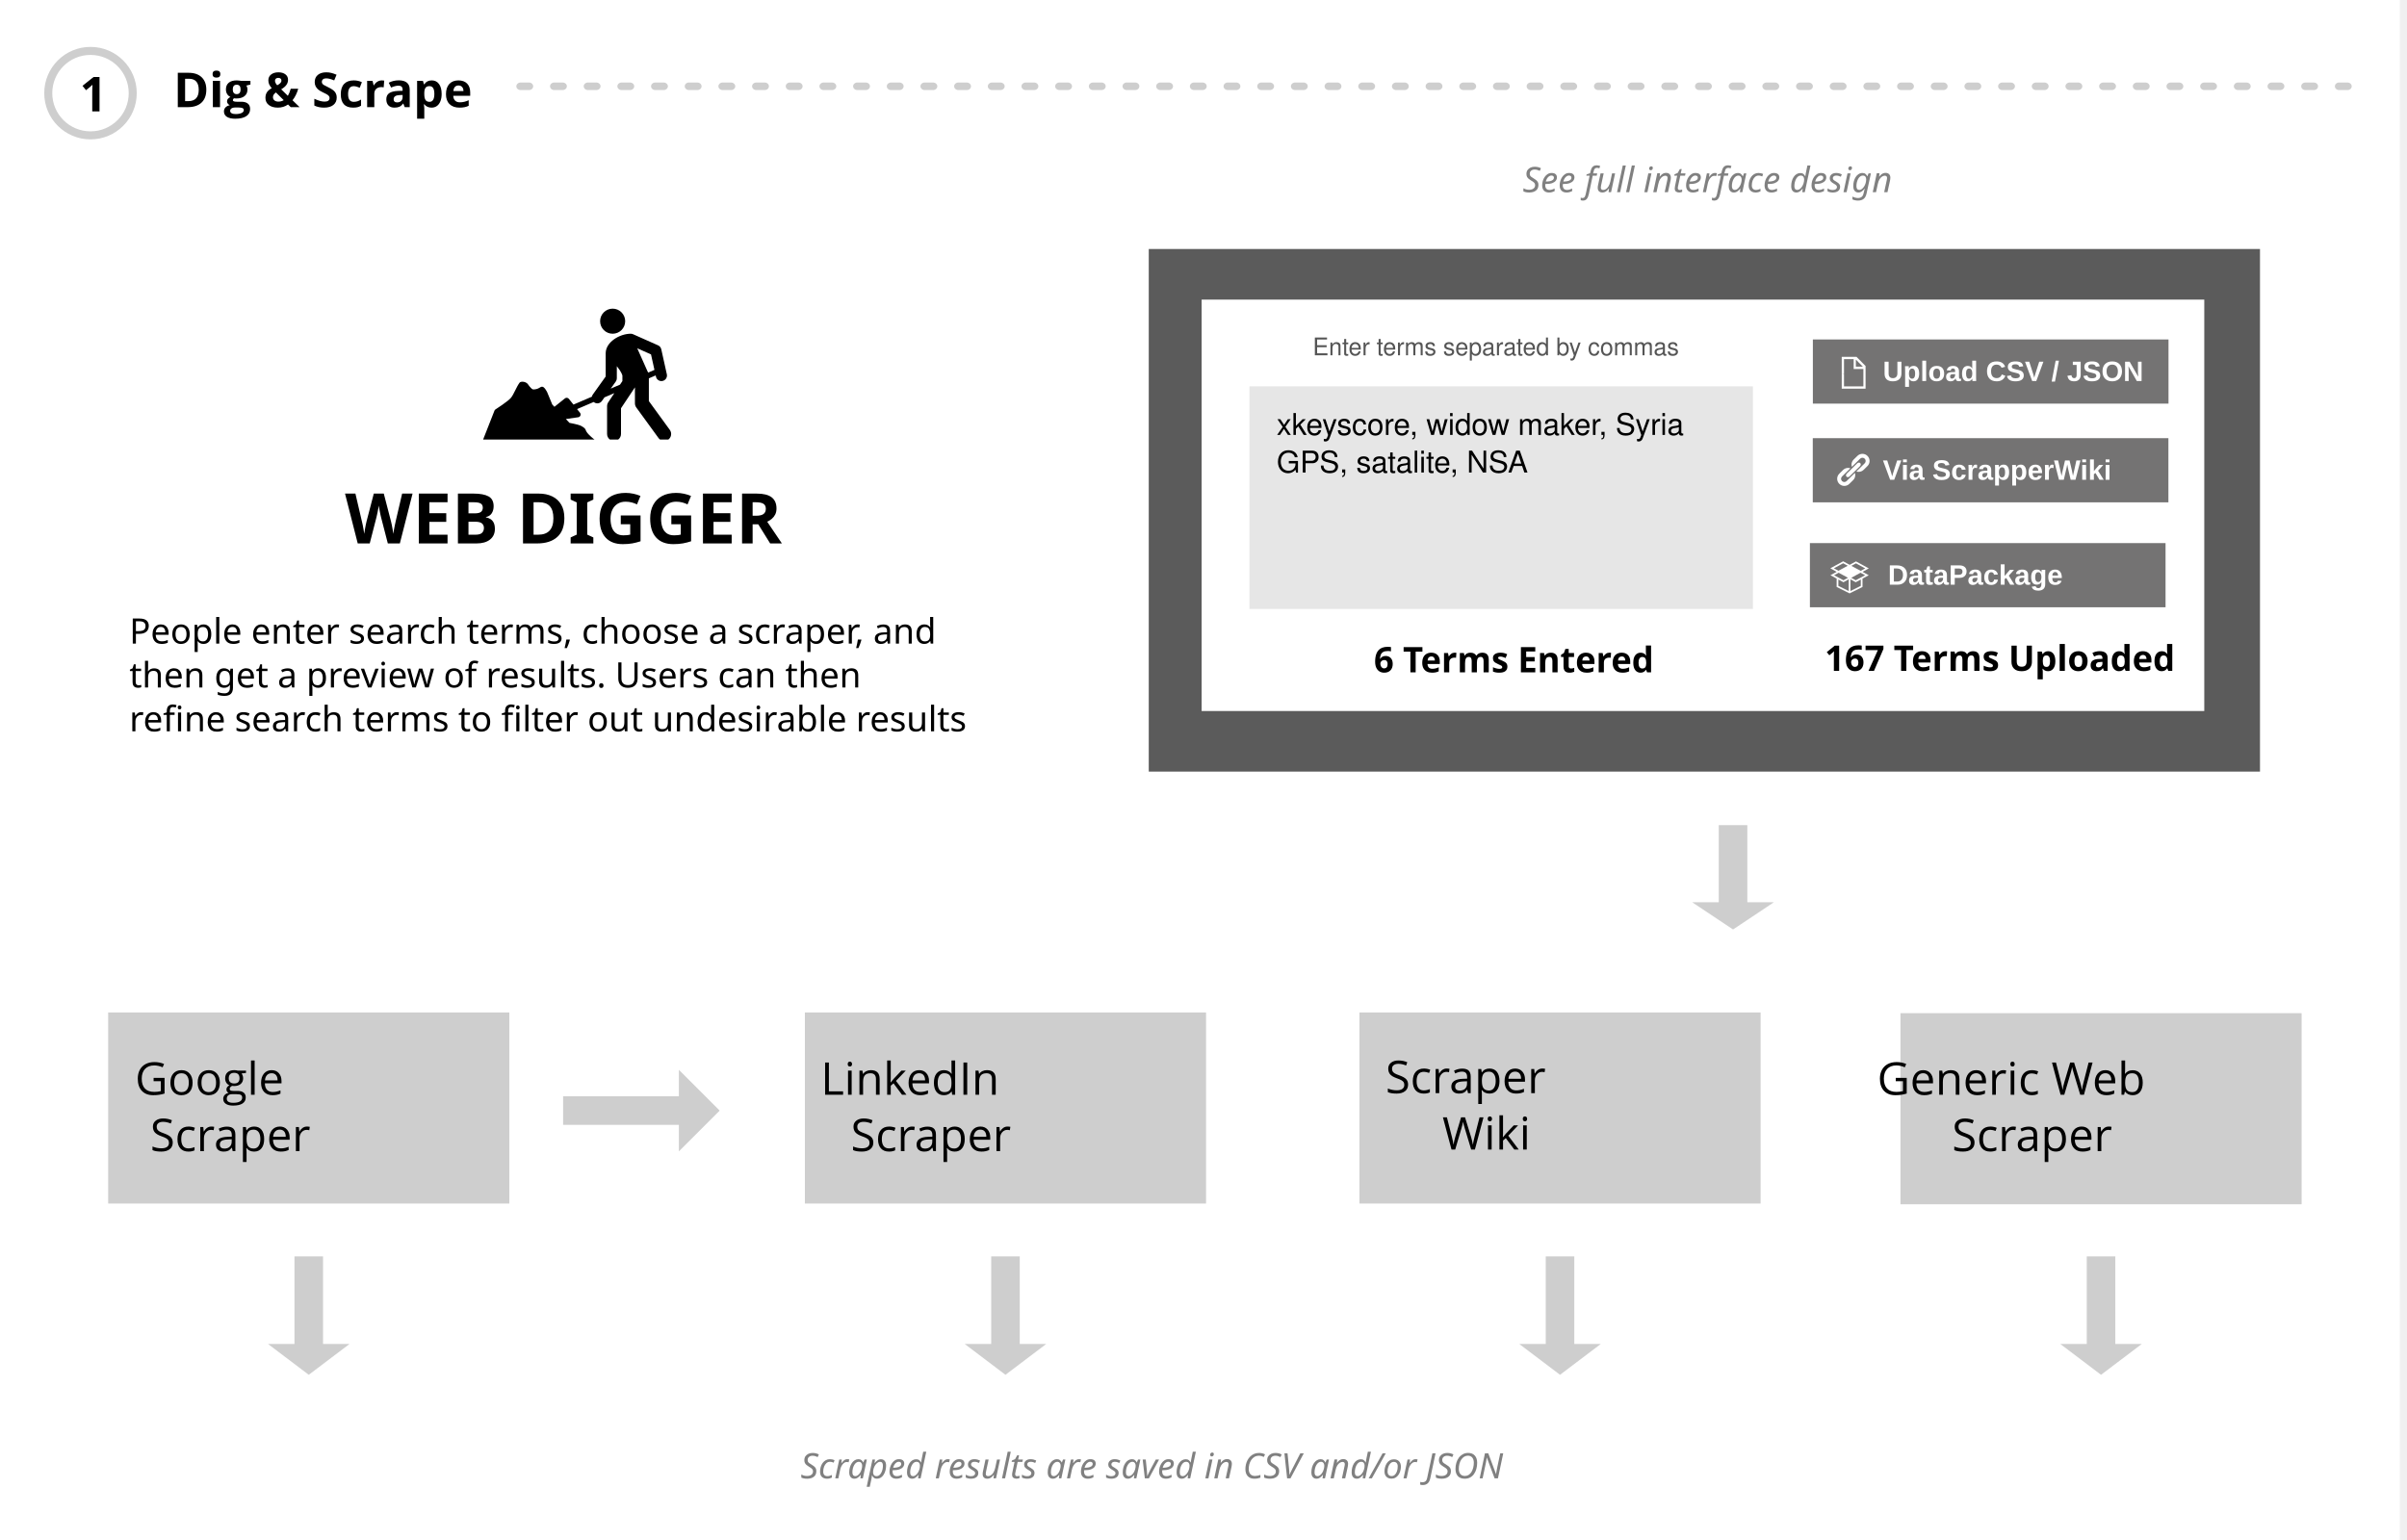
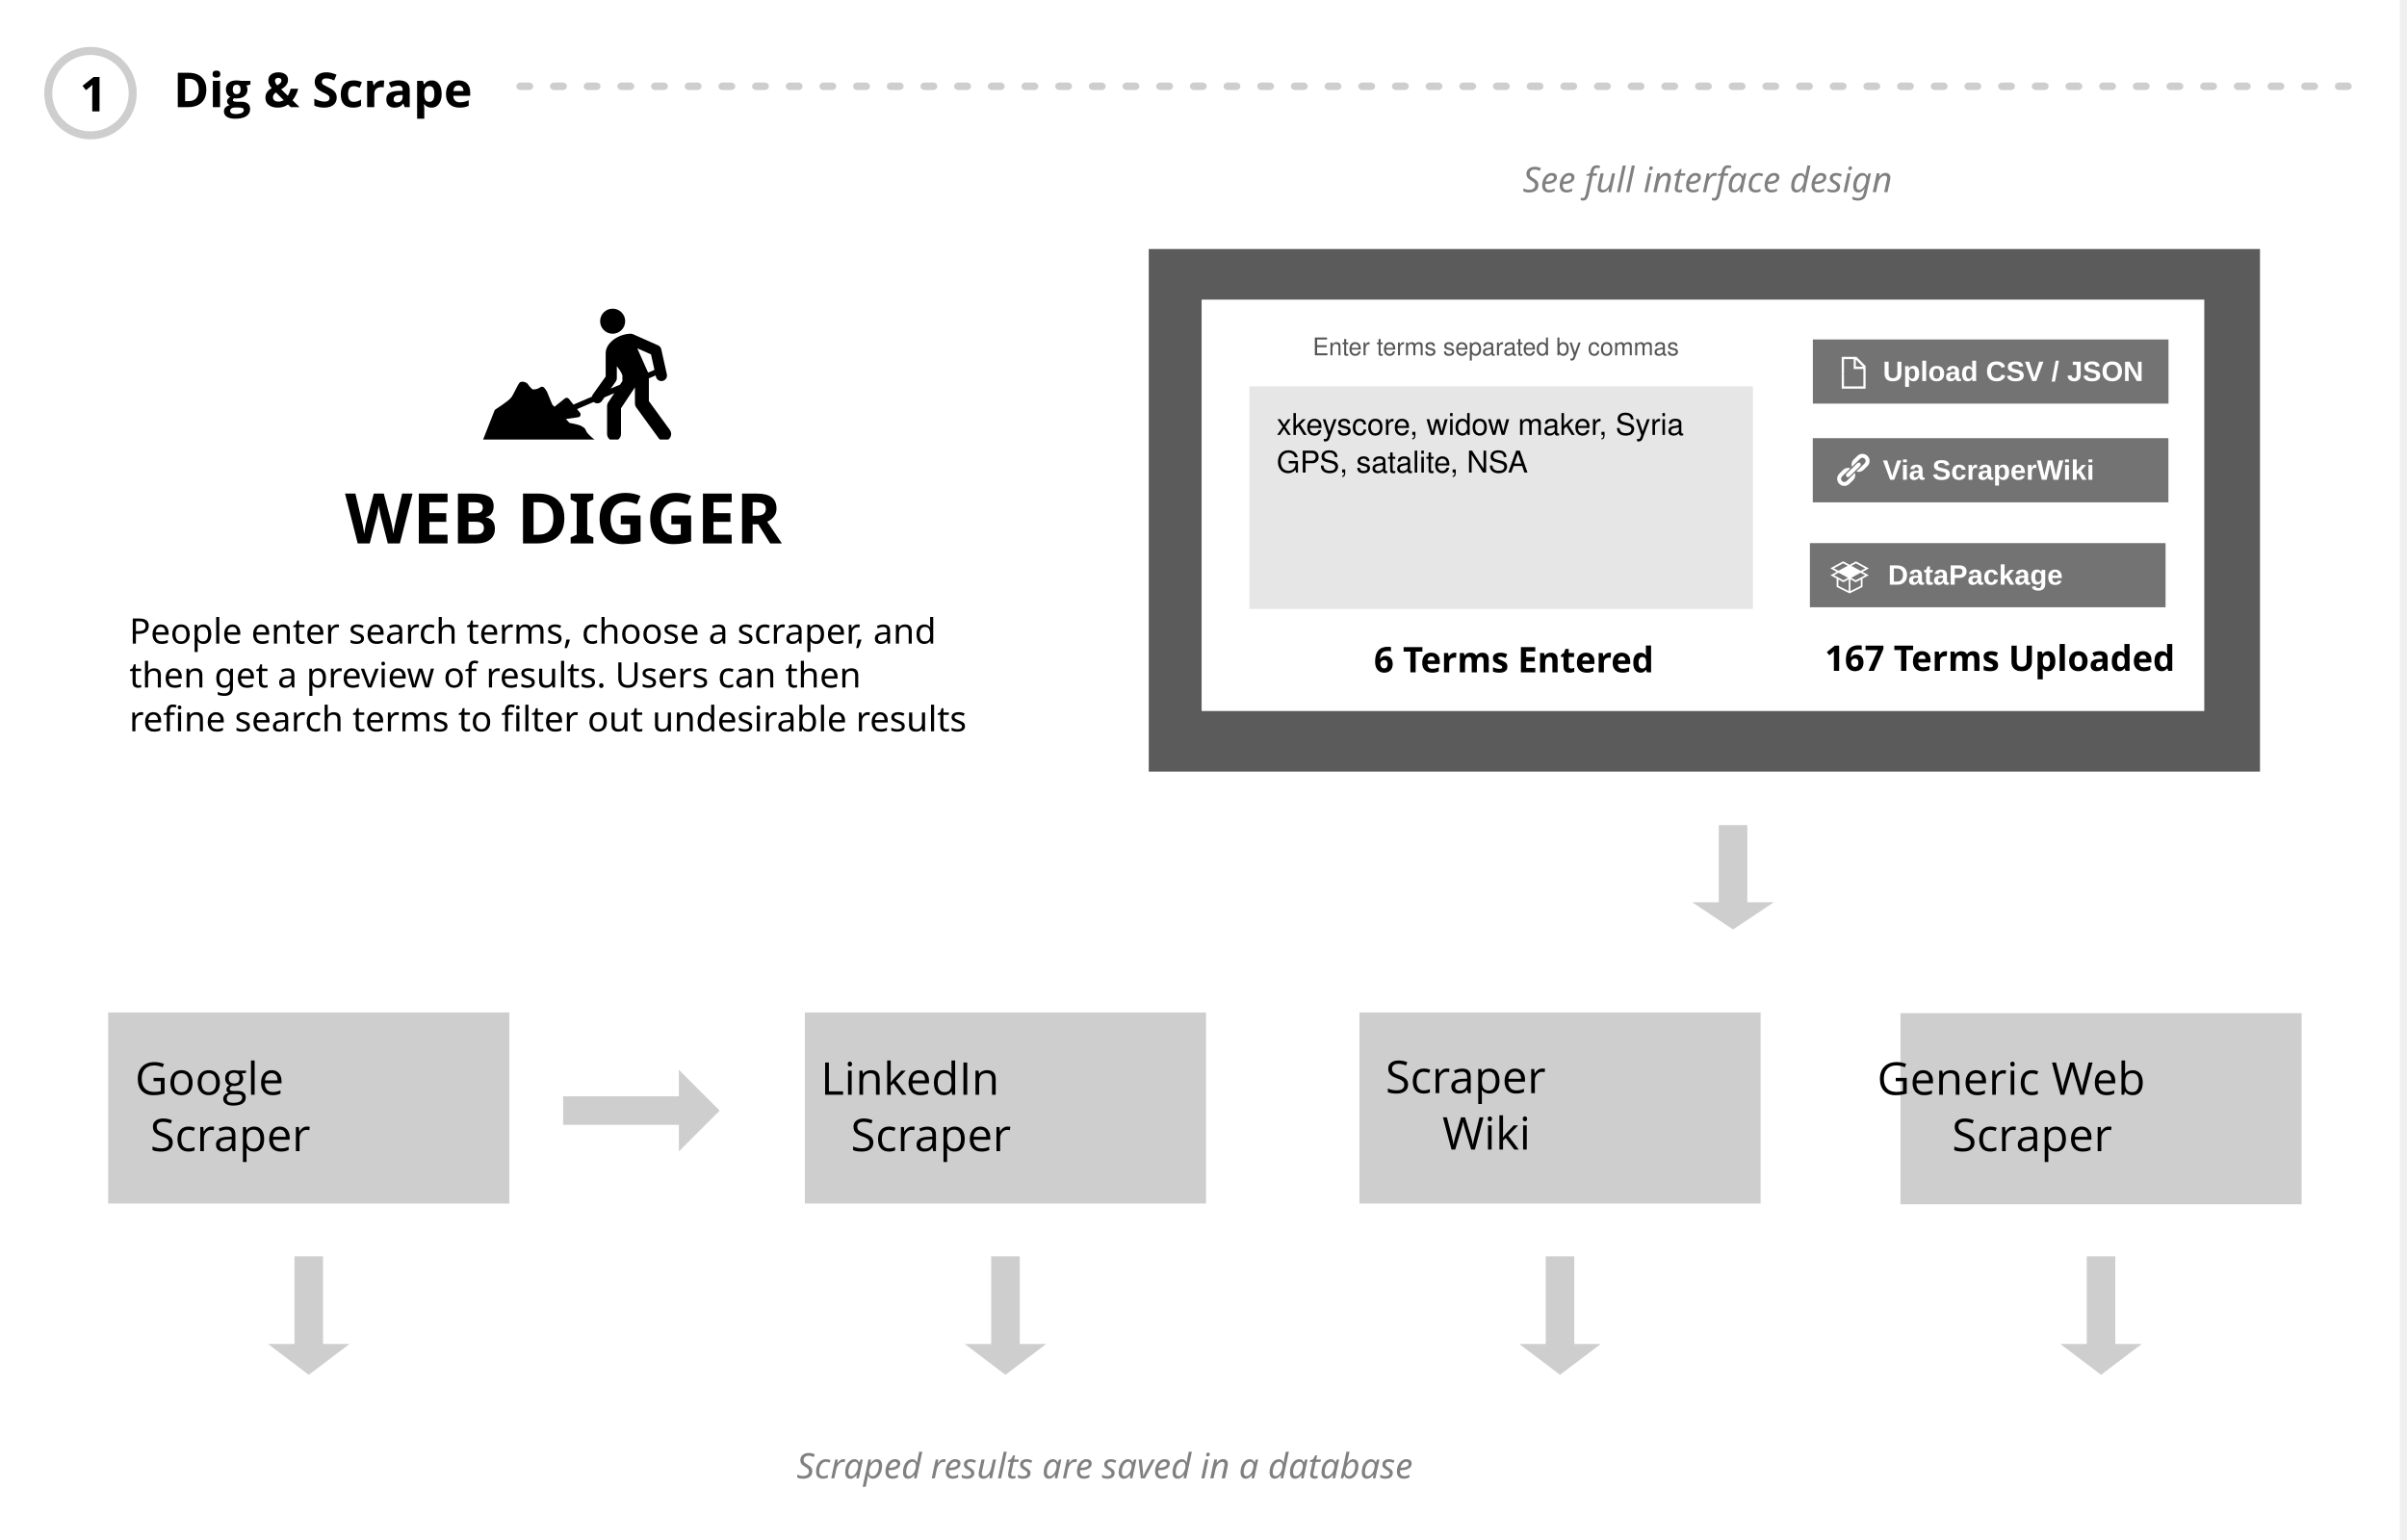
<svg xmlns="http://www.w3.org/2000/svg" width="1200" height="768" id="svg5993" version="1.1" viewBox="0 0 1200 768">
  <defs id="defs5995" />
  <g id="layer1" transform="translate(0,168)">
    <rect style="fill:#ffffff;fill-opacity:1;stroke:none;stroke-width:2;stroke-linecap:round;stroke-miterlimit:1.414;stroke-dasharray:none;stroke-dashoffset:24;stroke-opacity:1" id="rect4238" width="1196.425" height="770.746" x="0" y="-169.332" />
    <g style="clip-rule:evenodd;fill-rule:evenodd;stroke-linecap:round;stroke-linejoin:round;stroke-miterlimit:1.414" id="g8" transform="translate(-22.84533,-284.0722)">
      <g id="g10" transform="matrix(0.687754,0,0,0.687754,-138.526,37.394)">
        <circle id="circle12" style="fill:none;stroke:#cecece;stroke-width:5.82px" r="30.619" cy="181.934" cx="300.235" />
      </g>
      <g id="g14" transform="translate(-444.457,-68.0191)">
        <text id="text16" style="font-weight:700;font-size:24px;font-family:'Open Sans';fill:#000000" y="237.533" x="553.785">Dig &amp; Scrape</text>
      </g>
      <g id="g18" transform="translate(-229.696,-9.9349)">
        <text id="text20" style="font-weight:700;font-size:24px;font-family:'League Spartan';fill:#000000" y="181.545" x="292.249">1</text>
      </g>
      <g id="g22" transform="matrix(1.11705,0,0,1,-180.1983,-884.299)">
        <path id="path24" style="fill:none;stroke:#cecece;stroke-width:3.76px;stroke-dasharray:3.76, 11.27, 0, 0" d="m 414.092,1043.4 826.548,0" />
      </g>
    </g>
    <g style="clip-rule:evenodd;fill-rule:evenodd;stroke-linecap:round;stroke-linejoin:round;stroke-miterlimit:1.414" id="g78" transform="matrix(0.3204913,0,0,0.232156,549.6684,186.4068)">
      <rect id="rect80" style="fill:#cecece" height="410.453" width="624.042" y="648.318" x="399.625" />
    </g>
    <g style="clip-rule:evenodd;fill-rule:evenodd;stroke-linecap:round;stroke-linejoin:round;stroke-miterlimit:1.414" id="g94" transform="matrix(0.3204913,0,0,0.232156,-74.14458,186.4068)">
      <rect id="rect96" style="fill:#cecece" height="410.453" width="624.042" y="648.318" x="399.625" />
    </g>
    <g style="clip-rule:evenodd;fill-rule:evenodd;stroke-linecap:round;stroke-linejoin:round;stroke-miterlimit:1.414" id="g98" transform="translate(-475.8564,151.2048)">
      <text xml:space="preserve" style="font-style:normal;font-weight:normal;font-size:40px;line-height:125%;font-family:sans-serif;letter-spacing:0px;word-spacing:0px;fill:#000000;fill-opacity:1;stroke:none;stroke-width:1px;stroke-linecap:butt;stroke-linejoin:miter;stroke-opacity:1" x="627.069" y="226.751" id="text7014">
        <tspan id="tspan7016" x="627.069" y="226.751" style="font-style:normal;font-variant:normal;font-weight:normal;font-stretch:normal;font-size:22.5px;font-family:'Open Sans';-inkscape-font-specification:'Open Sans';text-align:center;text-anchor:middle">Google</tspan>
        <tspan x="627.069" y="254.876" id="tspan7018" style="font-style:normal;font-variant:normal;font-weight:normal;font-stretch:normal;font-size:22.5px;font-family:'Open Sans';-inkscape-font-specification:'Open Sans';text-align:center;text-anchor:middle">Scraper</tspan>
      </text>
    </g>
    <g style="clip-rule:evenodd;fill-rule:evenodd;stroke-linecap:round;stroke-linejoin:round;stroke-miterlimit:1.414" id="g104" transform="matrix(0.3204913,0,0,0.2321557,273.1951,186.4071)">
      <rect id="rect106" style="fill:#cecece" height="410.453" width="624.042" y="648.318" x="399.625" />
    </g>
    <g style="clip-rule:evenodd;fill-rule:evenodd;stroke-linecap:round;stroke-linejoin:round;stroke-miterlimit:1.414" id="g108" transform="translate(-151.332,136.2488)" />
    <g style="clip-rule:evenodd;fill-rule:evenodd;stroke-linecap:round;stroke-linejoin:round;stroke-miterlimit:1.414" id="g208" transform="matrix(0.870342,0,0,0.870342,-81.79787,-154.9992)">
      <text id="text210" style="font-weight:700;font-size:40px;font-family:'League Spartan';fill:#000000" y="296.449" x="291.616">WEB DIGGER</text>
    </g>
    <g style="clip-rule:evenodd;fill-rule:evenodd;stroke-linecap:round;stroke-linejoin:round;stroke-miterlimit:1.414" id="g266" transform="translate(-161.5826,-155.7127)">
      <g id="g268" transform="matrix(-1,0,0,1,498.267,129.145)">
        <path id="path270" style="fill:#000000;fill-rule:nonzero" d="m 95.833,77.778 -5.702,-14.51 c -0.108,-0.216 -0.271,-0.4 -0.472,-0.534 0,0 -6.169,-3.938 -7.714,-5.789 C 80.55,55.273 79.167,51.389 77.631,49.38 77.166,48.77 75,48.611 73.611,50 c 0,0 -1.796,2.778 -2.778,2.778 -2.778,0 -3.278,-1.362 -4.439,-1.362 -1.116,0 -2.313,2.367 -2.505,2.75 l -2.53,6.121 -1.082,1.154 -5.243,-4.194 c -0.256,-0.203 -0.562,-0.304 -0.867,-0.304 -0.408,0 -0.811,0.179 -1.085,0.521 l -2.295,2.87 -9.18,-3.934 c -0.074,-0.375 -0.222,-0.739 -0.458,-1.07 l -6.427,-8.999 0,-11.609 c 0,-0.019 -0.004,-0.035 -0.005,-0.054 C 34.673,29.14 27.76,25 22.222,25 l -0.001,0.002 c -0.377,0 -0.76,0.073 -1.126,0.236 l -12.5,5.555 C 7.79,31.151 7.202,31.87 7.012,32.73 l -2.778,12.5 c -0.333,1.498 0.611,2.981 2.108,3.313 0.204,0.045 0.405,0.067 0.605,0.067 1.273,0 2.421,-0.88 2.708,-2.176 l 0.143,-0.644 3.396,1.455 0,11.347 -10.446,14.364 c -1.119,1.539 -0.787,3.688 0.734,4.822 l 92.351,0 z M 47.527,64.41 c -0.312,0.391 -0.391,0.917 -0.207,1.379 0.183,0.464 0.602,0.793 1.095,0.864 l 6.155,0.879 -1.792,1.913 c 0,0 -4.456,0.838 -5.556,1.389 -2.778,1.389 -2.515,2.328 -2.778,2.778 -1.215,2.083 -4.167,4.167 -4.167,4.167 l -7.657,0 c 0.85,-0.632 1.408,-1.636 1.408,-2.778 l 0,-13.891 c 0,-0.685 -0.203,-1.356 -0.583,-1.926 l -3.042,-4.564 4.918,2.108 1.307,1.831 c 0.542,0.759 1.396,1.164 2.263,1.164 0.559,0 1.123,-0.168 1.612,-0.517 0.073,-0.052 0.13,-0.116 0.197,-0.172 l 8.287,3.551 -1.46,1.825 z M 27.778,43.056 c 0.334,-0.51 0.825,-1.164 1.39,-1.874 l 0,6.039 c 0,0.579 0.181,1.144 0.517,1.614 l 2.527,3.539 -4.629,-1.984 -1.194,-1.791 0,-2.766 c 0.178,-0.755 0.964,-2.128 1.389,-2.777 z M 12.13,35.301 18.99,32.253 13.825,43.844 c -0.114,0.163 -0.211,0.339 -0.296,0.522 L 10.412,43.03 12.13,35.301 Z M 8.365,77.041 19.476,61.763 c 0.431,-0.594 0.664,-1.309 0.664,-2.042 l 0,-7.977 6.944,10.417 0,12.839 c 0,1.142 0.558,2.146 1.408,2.778 l -20.884,0 c 0.28,-0.207 0.541,-0.441 0.757,-0.737 z" />
      </g>
      <g id="g272" transform="matrix(-1,0,0,1,498.267,129.145)">
        <circle id="circle274" style="fill:#000000" r="6.25" cy="18.75" cx="31.25" />
      </g>
    </g>
    <g style="clip-rule:evenodd;fill-rule:evenodd;stroke-linecap:round;stroke-linejoin:round;stroke-miterlimit:1.414" id="g276" transform="matrix(0,0.3847165,-1,0,636.6907,401.3993)">
      <path id="path278" style="fill:#cecece" d="m 148.579,489.877 0,-14.235 113.503,0 0,-13.219 39.992,20.336 -39.992,20.336 0,-13.218 -113.503,0 z" />
    </g>
    <g style="clip-rule:evenodd;fill-rule:evenodd;stroke-linecap:round;stroke-linejoin:round;stroke-miterlimit:1.414" id="g280" transform="matrix(0,0.3847165,-1,0,984.0305,401.3993)">
      <path id="path282" style="fill:#cecece" d="m 148.579,489.877 0,-14.235 113.503,0 0,-13.219 39.992,20.336 -39.992,20.336 0,-13.218 -113.503,0 z" />
    </g>
    <g style="clip-rule:evenodd;fill-rule:evenodd;stroke-linecap:round;stroke-linejoin:round;stroke-miterlimit:1.414" id="g288" transform="matrix(0,0.3847165,-1,0,1260.504,401.3993)">
      <path id="path290" style="fill:#cecece" d="m 148.579,489.877 0,-14.235 113.503,0 0,-13.219 39.992,20.336 -39.992,20.336 0,-13.218 -113.503,0 z" />
    </g>
    <g style="clip-rule:evenodd;fill-rule:evenodd;stroke-linecap:round;stroke-linejoin:round;stroke-miterlimit:1.414" id="g292" transform="matrix(0,0.3847165,-1,0,1530.224,401.3993)">
      <path id="path294" style="fill:#cecece" d="m 148.579,489.877 0,-14.235 113.503,0 0,-13.219 39.992,20.336 -39.992,20.336 0,-13.218 -113.503,0 z" />
    </g>
    <g style="clip-rule:evenodd;fill-rule:evenodd;stroke-linecap:round;stroke-linejoin:round;stroke-miterlimit:1.414" id="g78-1" transform="matrix(0.3204913,0,0,0.232156,819.389,186.768)">
      <rect id="rect80-2" style="fill:#cecece" height="410.453" width="624.042" y="648.318" x="399.625" />
    </g>
    <path id="path278-6" style="clip-rule:evenodd;fill:#cecece;fill-rule:evenodd;stroke-linecap:round;stroke-linejoin:round;stroke-miterlimit:1.414" d="m 280.739,392.969 0,-14.235 57.716,0 0,-13.219 20.336,20.336 -20.336,20.336 0,-13.218 -57.716,0 z" />
    <text xml:space="preserve" style="font-style:normal;font-weight:normal;font-size:40px;line-height:125%;font-family:sans-serif;letter-spacing:0px;word-spacing:0px;clip-rule:evenodd;fill:#000000;fill-opacity:1;fill-rule:evenodd;stroke:none;stroke-width:1px;stroke-linecap:butt;stroke-linejoin:miter;stroke-miterlimit:1.414;stroke-opacity:1" x="64.489" y="152.962" id="text4815">
      <tspan x="64.489" y="152.962" style="font-size:17.5px" id="tspan4819">People enter search terms, choose a scraper, and</tspan>
      <tspan x="64.489" y="174.837" style="font-size:17.5px" id="tspan4821">then get a preview of results. Users can then</tspan>
      <tspan x="64.489" y="196.712" style="font-size:17.5px" id="tspan6969">refine search terms to filter out undesirable results</tspan>
    </text>
-     <text xml:space="preserve" style="font-style:italic;font-variant:normal;font-weight:normal;font-stretch:normal;font-size:40px;line-height:125%;font-family:sans-serif;-inkscape-font-specification:'sans-serif Italic';letter-spacing:0px;word-spacing:0px;clip-rule:evenodd;fill:#000000;fill-opacity:1;fill-rule:evenodd;stroke:none;stroke-width:1px;stroke-linecap:butt;stroke-linejoin:miter;stroke-miterlimit:1.414;stroke-opacity:1" x="399.156" y="569.263" id="text4815-1">
-       <tspan x="399.156" y="569.263" style="font-style:italic;font-variant:normal;font-weight:normal;font-stretch:normal;font-size:17.5px;font-family:sans-serif;-inkscape-font-specification:'sans-serif Italic';fill:#808080" id="tspan4821-9">Scraped results are saved in CSV and/or JSON</tspan>
+     <text xml:space="preserve" style="font-style:italic;font-variant:normal;font-weight:normal;font-stretch:normal;font-size:40px;line-height:125%;font-family:sans-serif;-inkscape-font-specification:'sans-serif Italic';letter-spacing:0px;word-spacing:0px;clip-rule:evenodd;fill:#000000;fill-opacity:1;fill-rule:evenodd;stroke:none;stroke-width:1px;stroke-linecap:butt;stroke-linejoin:miter;stroke-miterlimit:1.414;stroke-opacity:1" x="397.156" y="569.263" id="text4815-1">
+       <tspan x="397.156" y="569.263" style="font-style:italic;font-variant:normal;font-weight:normal;font-stretch:normal;font-size:17.5px;font-family:sans-serif;-inkscape-font-specification:'sans-serif Italic';fill:#808080" id="tspan4821-9">Scraped results are saved in a database</tspan>
    </text>
    <g id="g4237">
      <g transform="matrix(2.027329,0,0,0.3541778,571.2681,-67.04711)" id="g5" style="clip-rule:evenodd;fill-rule:evenodd;stroke-linejoin:round;stroke-miterlimit:1.414">
        <rect x="0.711" y="65.562" width="273.266" height="735.86" style="fill:#5b5b5b" id="rect7" />
      </g>
      <g transform="matrix(0.6854676,0,0,1.862695,394.0921,-198.7562)" id="g9" style="clip-rule:evenodd;fill-rule:evenodd;stroke-linejoin:round;stroke-miterlimit:1.414">
        <rect x="299.027" y="96.727" width="729.238" height="110.145" style="fill:#ffffff" id="rect11" />
      </g>
      <g style="clip-rule:evenodd;fill:#555555;fill-opacity:1;fill-rule:evenodd;stroke-linejoin:round;stroke-miterlimit:1.414" transform="matrix(1,0,0,1.013061,356.8248,-295.1436)" id="g165">
        <text x="297.616" y="300.397" style="font-weight:700;font-size:12px;font-family:Helvetica;fill:#555555;fill-opacity:1" id="text167">
          <tspan id="tspan6297" style="font-style:normal;font-variant:normal;font-weight:normal;font-stretch:normal;font-family:Helvetica;-inkscape-font-specification:Helvetica;fill:#555555;fill-opacity:1">Enter terms separated by commas</tspan>
        </text>
      </g>
      <g transform="translate(639.8711,-309.7126)" id="g5722" style="clip-rule:evenodd;fill-rule:evenodd;stroke-linejoin:round;stroke-miterlimit:1.414">
        <g style="clip-rule:evenodd;fill-rule:evenodd;stroke-linejoin:round;stroke-miterlimit:1.414" transform="matrix(0.6406591,0,0,1.048768,-34.4784,279.1028)" id="g408-6-8">
          <rect x="465.777" y="30.414" width="276.75" height="30.512" style="fill:#747373" id="rect410-5-2" />
        </g>
        <text x="298.831" y="331.734" style="font-size:14px;font-family:Arial;clip-rule:evenodd;fill:#ffffff;fill-rule:evenodd;stroke-linejoin:round;stroke-miterlimit:1.414" id="text418-1-1-52">
          <tspan style="font-style:normal;font-variant:normal;font-weight:bold;font-stretch:normal;font-family:Arial;-inkscape-font-specification:'Arial Bold'" id="tspan5387-4-3">Upload CSV / JSON</tspan>
        </text>
        <g style="clip-rule:evenodd;fill:#ffffff;fill-rule:evenodd;stroke-linejoin:round;stroke-miterlimit:1.414" id="g169" transform="matrix(0.1939069,0,0,0.1964395,272.0885,317.7881)">
          <g id="g171" style="fill:#ffffff">
            <path id="path173" style="fill:#ffffff;fill-rule:nonzero;stroke:#000000;stroke-width:0.2px" d="m 68.75,34.375 17.187,0 -17.187,-17.187 0,17.187 z m 18.75,6.25 -25,0 0,-25 -24.321,0 0,36.314 -6.25,-0.006 0,-42.558 38.384,0 23.437,23.438 0,57.812 -61.821,0 0,-38.661 6.25,-0.058 0,32.469 49.321,0 0,-43.75 z" />
          </g>
        </g>
      </g>
      <rect y="24.669" x="622.901" height="111.016" width="251.023" id="rect5754" style="clip-rule:evenodd;fill:#e6e6e6;fill-opacity:1;fill-rule:evenodd;stroke:none;stroke-linejoin:round;stroke-miterlimit:1.414;stroke-opacity:1" />
      <text id="text5758" y="48.911" x="636.457" style="font-style:normal;font-weight:normal;font-size:40px;line-height:125%;font-family:sans-serif;letter-spacing:0px;word-spacing:0px;clip-rule:evenodd;fill:#000000;fill-opacity:1;fill-rule:evenodd;stroke:none;stroke-width:1px;stroke-linecap:butt;stroke-linejoin:miter;stroke-miterlimit:1.414;stroke-opacity:1" xml:space="preserve">
        <tspan style="font-style:normal;font-variant:normal;font-weight:normal;font-stretch:normal;font-size:15px;font-family:Helvetica;-inkscape-font-specification:Helvetica" y="48.911" x="636.457" id="tspan5760">xkeyscore, widow maker, Syria</tspan>
        <tspan id="tspan5764" style="font-style:normal;font-variant:normal;font-weight:normal;font-stretch:normal;font-size:15px;font-family:Helvetica;-inkscape-font-specification:Helvetica" y="67.661" x="636.457">GPS, satalite, NSA  </tspan>
        <tspan id="tspan5762" style="font-style:normal;font-variant:normal;font-weight:normal;font-stretch:normal;font-size:15px;font-family:Helvetica;-inkscape-font-specification:Helvetica" y="86.411" x="636.457" />
      </text>
      <g transform="translate(639.8259,-260.4836)" id="g5722-9" style="clip-rule:evenodd;fill-rule:evenodd;stroke-linejoin:round;stroke-miterlimit:1.414">
        <g style="clip-rule:evenodd;fill-rule:evenodd;stroke-linejoin:round;stroke-miterlimit:1.414" transform="matrix(0.6406591,0,0,1.048768,-34.4784,279.1028)" id="g408-6-8-6">
          <rect x="465.777" y="30.414" width="276.75" height="30.512" style="fill:#747373" id="rect410-5-2-8" />
        </g>
        <text x="298.831" y="331.734" style="font-size:14px;font-family:Arial;clip-rule:evenodd;fill:#ffffff;fill-rule:evenodd;stroke-linejoin:round;stroke-miterlimit:1.414" id="text418-1-1-52-5">
-           <tspan style="font-style:normal;font-variant:normal;font-weight:bold;font-stretch:normal;font-family:Arial;-inkscape-font-specification:'Arial Bold'" id="tspan5387-4-3-3">Via ScrapperWiki</tspan>
+           <tspan style="font-style:normal;font-variant:normal;font-weight:bold;font-stretch:normal;font-family:Arial;-inkscape-font-specification:'Arial Bold'" id="tspan5387-4-3-3">Via ScraperWiki</tspan>
        </text>
        <g style="clip-rule:evenodd;fill:#ffffff;fill-rule:evenodd;stroke-linejoin:round;stroke-miterlimit:1.414" id="g169-7" transform="matrix(0.1939069,0,0,0.1964395,272.0885,317.7881)" />
        <g style="clip-rule:evenodd;fill:#ffffff;fill-rule:evenodd;stroke-linejoin:round;stroke-miterlimit:1.414" id="g3" transform="matrix(0.3239269,0,0,0.3239269,291.9344,310.6155)">
          <g style="fill:#ffffff" id="g5-0">
            <path style="fill:#ffffff" id="path7" d="m -28.552,61.485 c -0.017,0.016 -0.029,0.035 -0.046,0.053 l -5.825,5.725 c -0.952,0.938 -2.214,1.445 -3.549,1.434 -1.335,-0.011 -2.586,-0.543 -3.522,-1.494 -1.931,-1.967 -1.903,-5.139 0.063,-7.072 l 5.826,-5.725 c 0.017,-0.017 0.038,-0.028 0.057,-0.046 l 6.925,-6.806 c -1.076,-0.362 -2.211,-0.571 -3.382,-0.582 -2.938,-0.026 -5.709,1.095 -7.804,3.152 l -5.827,5.727 c -4.326,4.248 -4.388,11.227 -0.137,15.555 2.058,2.096 4.813,3.266 7.75,3.291 2.937,0.025 5.711,-1.094 7.806,-3.152 l 5.825,-5.727 c 2.096,-2.059 3.265,-4.813 3.292,-7.748 0.009,-1.172 -0.181,-2.307 -0.523,-3.393 l -6.929,6.808 z" />
            <path style="fill:#ffffff" id="path9" d="m -2.202,28.594 c -2.062,-2.096 -4.813,-3.264 -7.75,-3.29 -2.94,-0.026 -5.71,1.094 -7.807,3.154 l -5.825,5.723 c -3.044,2.991 -3.966,7.327 -2.771,11.145 l 6.922,-6.801 c 0.02,-0.021 0.033,-0.045 0.053,-0.064 l 5.826,-5.724 c 0.954,-0.936 2.212,-1.445 3.549,-1.433 1.335,0.011 2.585,0.543 3.522,1.495 0.936,0.952 1.445,2.212 1.434,3.548 -0.013,1.335 -0.544,2.587 -1.495,3.523 l -5.826,5.723 c -0.016,0.016 -0.034,0.025 -0.05,0.041 l -6.931,6.81 c 1.077,0.361 2.21,0.571 3.38,0.582 2.938,0.024 5.71,-1.095 7.805,-3.154 l 5.827,-5.723 C -0.244,42.09 0.925,39.337 0.951,36.4 0.976,33.461 -0.144,30.688 -2.202,28.594 Z" />
          </g>
          <path style="fill:#ffffff" id="path11" d="m -13.41,39.604 c 1.183,1.203 1.001,3.299 -0.405,4.68 L -29.88,60.069 c -1.405,1.381 -3.505,1.527 -4.688,0.324 l 0,0 c -1.18,-1.203 -0.998,-3.297 0.408,-4.68 l 16.065,-15.784 c 1.407,-1.381 3.503,-1.527 4.685,-0.325 l 0,0 z" />
        </g>
      </g>
      <g transform="translate(638.3959,-208.1562)" id="g5722-9-1" style="clip-rule:evenodd;fill-rule:evenodd;stroke-linejoin:round;stroke-miterlimit:1.414">
        <g style="clip-rule:evenodd;fill-rule:evenodd;stroke-linejoin:round;stroke-miterlimit:1.414" transform="matrix(0.6406591,0,0,1.048768,-34.4784,279.1028)" id="g408-6-8-6-2">
          <rect x="465.777" y="30.414" width="276.75" height="30.512" style="fill:#747373" id="rect410-5-2-8-4" />
        </g>
        <text x="302.831" y="331.734" style="font-size:14px;font-family:Arial;clip-rule:evenodd;fill:#ffffff;fill-rule:evenodd;stroke-linejoin:round;stroke-miterlimit:1.414" id="text418-1-1-52-5-6">
          <tspan style="font-style:normal;font-variant:normal;font-weight:bold;font-stretch:normal;font-family:Arial;-inkscape-font-specification:'Arial Bold'" id="tspan5387-4-3-3-7">DataPackage</tspan>
        </text>
        <g style="clip-rule:evenodd;fill:#ffffff;fill-rule:evenodd;stroke-linejoin:round;stroke-miterlimit:1.414" id="g169-7-5" transform="matrix(0.1939069,0,0,0.1964395,272.0885,317.7881)" />
      </g>
      <path style="clip-rule:evenodd;fill:#ffffff;fill-rule:evenodd;stroke-linejoin:round;stroke-miterlimit:1.414" id="path3" d="m 928.564,117.192 3.131,-1.739 -0.691,-0.373 -5.715,-3.114 -3.148,1.718 -3.235,-1.76 -6.402,3.482 0.681,0.384 2.496,1.387 -0.03,0.015 -0.002,0 0,0.002 -3.09,1.683 3.09,1.66 0,4.174 6.449,3.212 6.451,-3.212 0,-4.162 3.115,-1.673 -3.1,-1.684 z m -3.275,-4.243 4.613,2.51 -2.233,1.242 -4.665,-2.505 2.285,-1.247 z m -10.996,2.465 4.613,-2.51 2.286,1.244 -4.668,2.508 -2.232,-1.242 z m 0.077,3.458 2.285,-1.248 4.659,2.52 -2.279,1.232 -4.665,-2.504 z m 2.143,5.302 0,-3.172 2.53,1.359 2.624,-1.457 0,5.836 -5.154,-2.566 z m 11.173,0 -5.154,2.565 0,-5.845 2.639,1.467 2.515,-1.349 0,3.162 z m 2.16,-5.305 -4.666,2.506 -2.24,-1.232 4.618,-2.52 2.289,1.245 z" />
      <g transform="matrix(1,0,0,1.013061,393.3434,-127.0256)" id="g151" style="clip-rule:evenodd;fill-rule:evenodd;stroke-linejoin:round;stroke-miterlimit:1.414">
        <text x="291.616" y="290.526" style="font-weight:700;font-size:24px;font-family:'Source Sans Pro';fill:#000000" id="text153">
          <tspan id="tspan5731" style="font-size:17.387px">6 Terms Entered</tspan>
        </text>
      </g>
      <g transform="matrix(1,0,0,1.013061,618.0948,-133.7678)" id="g151-6" style="clip-rule:evenodd;fill-rule:evenodd;stroke-linejoin:round;stroke-miterlimit:1.414">
        <text x="291.616" y="296.449" style="font-weight:700;font-size:24px;font-family:'Source Sans Pro';fill:#000000" id="text153-12">
          <tspan id="tspan5731-2" style="font-size:17.387px">167 Terms Uploaded</tspan>
        </text>
      </g>
    </g>
    <g style="clip-rule:evenodd;fill-rule:evenodd;stroke-linecap:round;stroke-linejoin:round;stroke-miterlimit:1.414" id="g288-4" transform="matrix(0,0.3391124,-1,0,1346.759,193.089)">
      <path id="path290-1" style="fill:#cecece" d="m 148.579,489.877 0,-14.235 113.503,0 0,-13.219 39.992,20.336 -39.992,20.336 0,-13.218 -113.503,0 z" />
    </g>
    <g style="clip-rule:evenodd;fill-rule:evenodd;stroke-linecap:round;stroke-linejoin:round;stroke-miterlimit:1.414" id="g98-5" transform="translate(-126.5856,151.2048)">
      <text xml:space="preserve" style="font-style:normal;font-weight:normal;font-size:40px;line-height:125%;font-family:sans-serif;letter-spacing:0px;word-spacing:0px;fill:#000000;fill-opacity:1;stroke:none;stroke-width:1px;stroke-linecap:butt;stroke-linejoin:miter;stroke-opacity:1" x="627.069" y="226.751" id="text7014-9">
        <tspan id="tspan7016-9" x="627.069" y="226.751" style="font-style:normal;font-variant:normal;font-weight:normal;font-stretch:normal;font-size:22.5px;font-family:'Open Sans';-inkscape-font-specification:'Open Sans';text-align:center;text-anchor:middle">LinkedIn</tspan>
        <tspan x="627.069" y="254.876" id="tspan7018-8" style="font-style:normal;font-variant:normal;font-weight:normal;font-stretch:normal;font-size:22.5px;font-family:'Open Sans';-inkscape-font-specification:'Open Sans';text-align:center;text-anchor:middle">Scraper</tspan>
      </text>
    </g>
    <g style="clip-rule:evenodd;fill-rule:evenodd;stroke-linecap:round;stroke-linejoin:round;stroke-miterlimit:1.414" id="g98-6" transform="translate(150.4144,150.4028)">
      <text xml:space="preserve" style="font-style:normal;font-weight:normal;font-size:40px;line-height:125%;font-family:sans-serif;letter-spacing:0px;word-spacing:0px;fill:#000000;fill-opacity:1;stroke:none;stroke-width:1px;stroke-linecap:butt;stroke-linejoin:miter;stroke-opacity:1" x="627.069" y="226.751" id="text7014-2">
        <tspan x="627.069" y="226.751" id="tspan7018-9" style="font-style:normal;font-variant:normal;font-weight:normal;font-stretch:normal;font-size:22.5px;font-family:'Open Sans';-inkscape-font-specification:'Open Sans';text-align:center;text-anchor:middle">Scraper</tspan>
        <tspan x="627.069" y="254.876" style="font-style:normal;font-variant:normal;font-weight:normal;font-stretch:normal;font-size:22.5px;font-family:'Open Sans';-inkscape-font-specification:'Open Sans';text-align:center;text-anchor:middle" id="tspan7077">Wiki</tspan>
      </text>
    </g>
    <g style="clip-rule:evenodd;fill-rule:evenodd;stroke-linecap:round;stroke-linejoin:round;stroke-miterlimit:1.414" id="g98-7" transform="translate(422.4144,151.2048)">
      <text xml:space="preserve" style="font-style:normal;font-weight:normal;font-size:40px;line-height:125%;font-family:sans-serif;letter-spacing:0px;word-spacing:0px;fill:#000000;fill-opacity:1;stroke:none;stroke-width:1px;stroke-linecap:butt;stroke-linejoin:miter;stroke-opacity:1" x="627.069" y="226.751" id="text7014-1">
        <tspan id="tspan7016-5" x="627.069" y="226.751" style="font-style:normal;font-variant:normal;font-weight:normal;font-stretch:normal;font-size:22.5px;font-family:'Open Sans';-inkscape-font-specification:'Open Sans';text-align:center;text-anchor:middle">Generic Web</tspan>
        <tspan x="627.069" y="254.876" id="tspan7018-3" style="font-style:normal;font-variant:normal;font-weight:normal;font-stretch:normal;font-size:22.5px;font-family:'Open Sans';-inkscape-font-specification:'Open Sans';text-align:center;text-anchor:middle">Scraper</tspan>
      </text>
    </g>
    <text xml:space="preserve" style="font-style:italic;font-variant:normal;font-weight:normal;font-stretch:normal;font-size:40px;line-height:125%;font-family:sans-serif;-inkscape-font-specification:'sans-serif Italic';letter-spacing:0px;word-spacing:0px;clip-rule:evenodd;fill:#000000;fill-opacity:1;fill-rule:evenodd;stroke:none;stroke-width:1px;stroke-linecap:butt;stroke-linejoin:miter;stroke-miterlimit:1.414;stroke-opacity:1" x="759.156" y="-72.172" id="text4815-1-6">
      <tspan x="759.156" y="-72.172" style="font-style:italic;font-variant:normal;font-weight:normal;font-stretch:normal;font-size:17.5px;font-family:sans-serif;-inkscape-font-specification:'sans-serif Italic';fill:#808080" id="tspan4821-9-7">See full interface design</tspan>
    </text>
  </g>
</svg>
